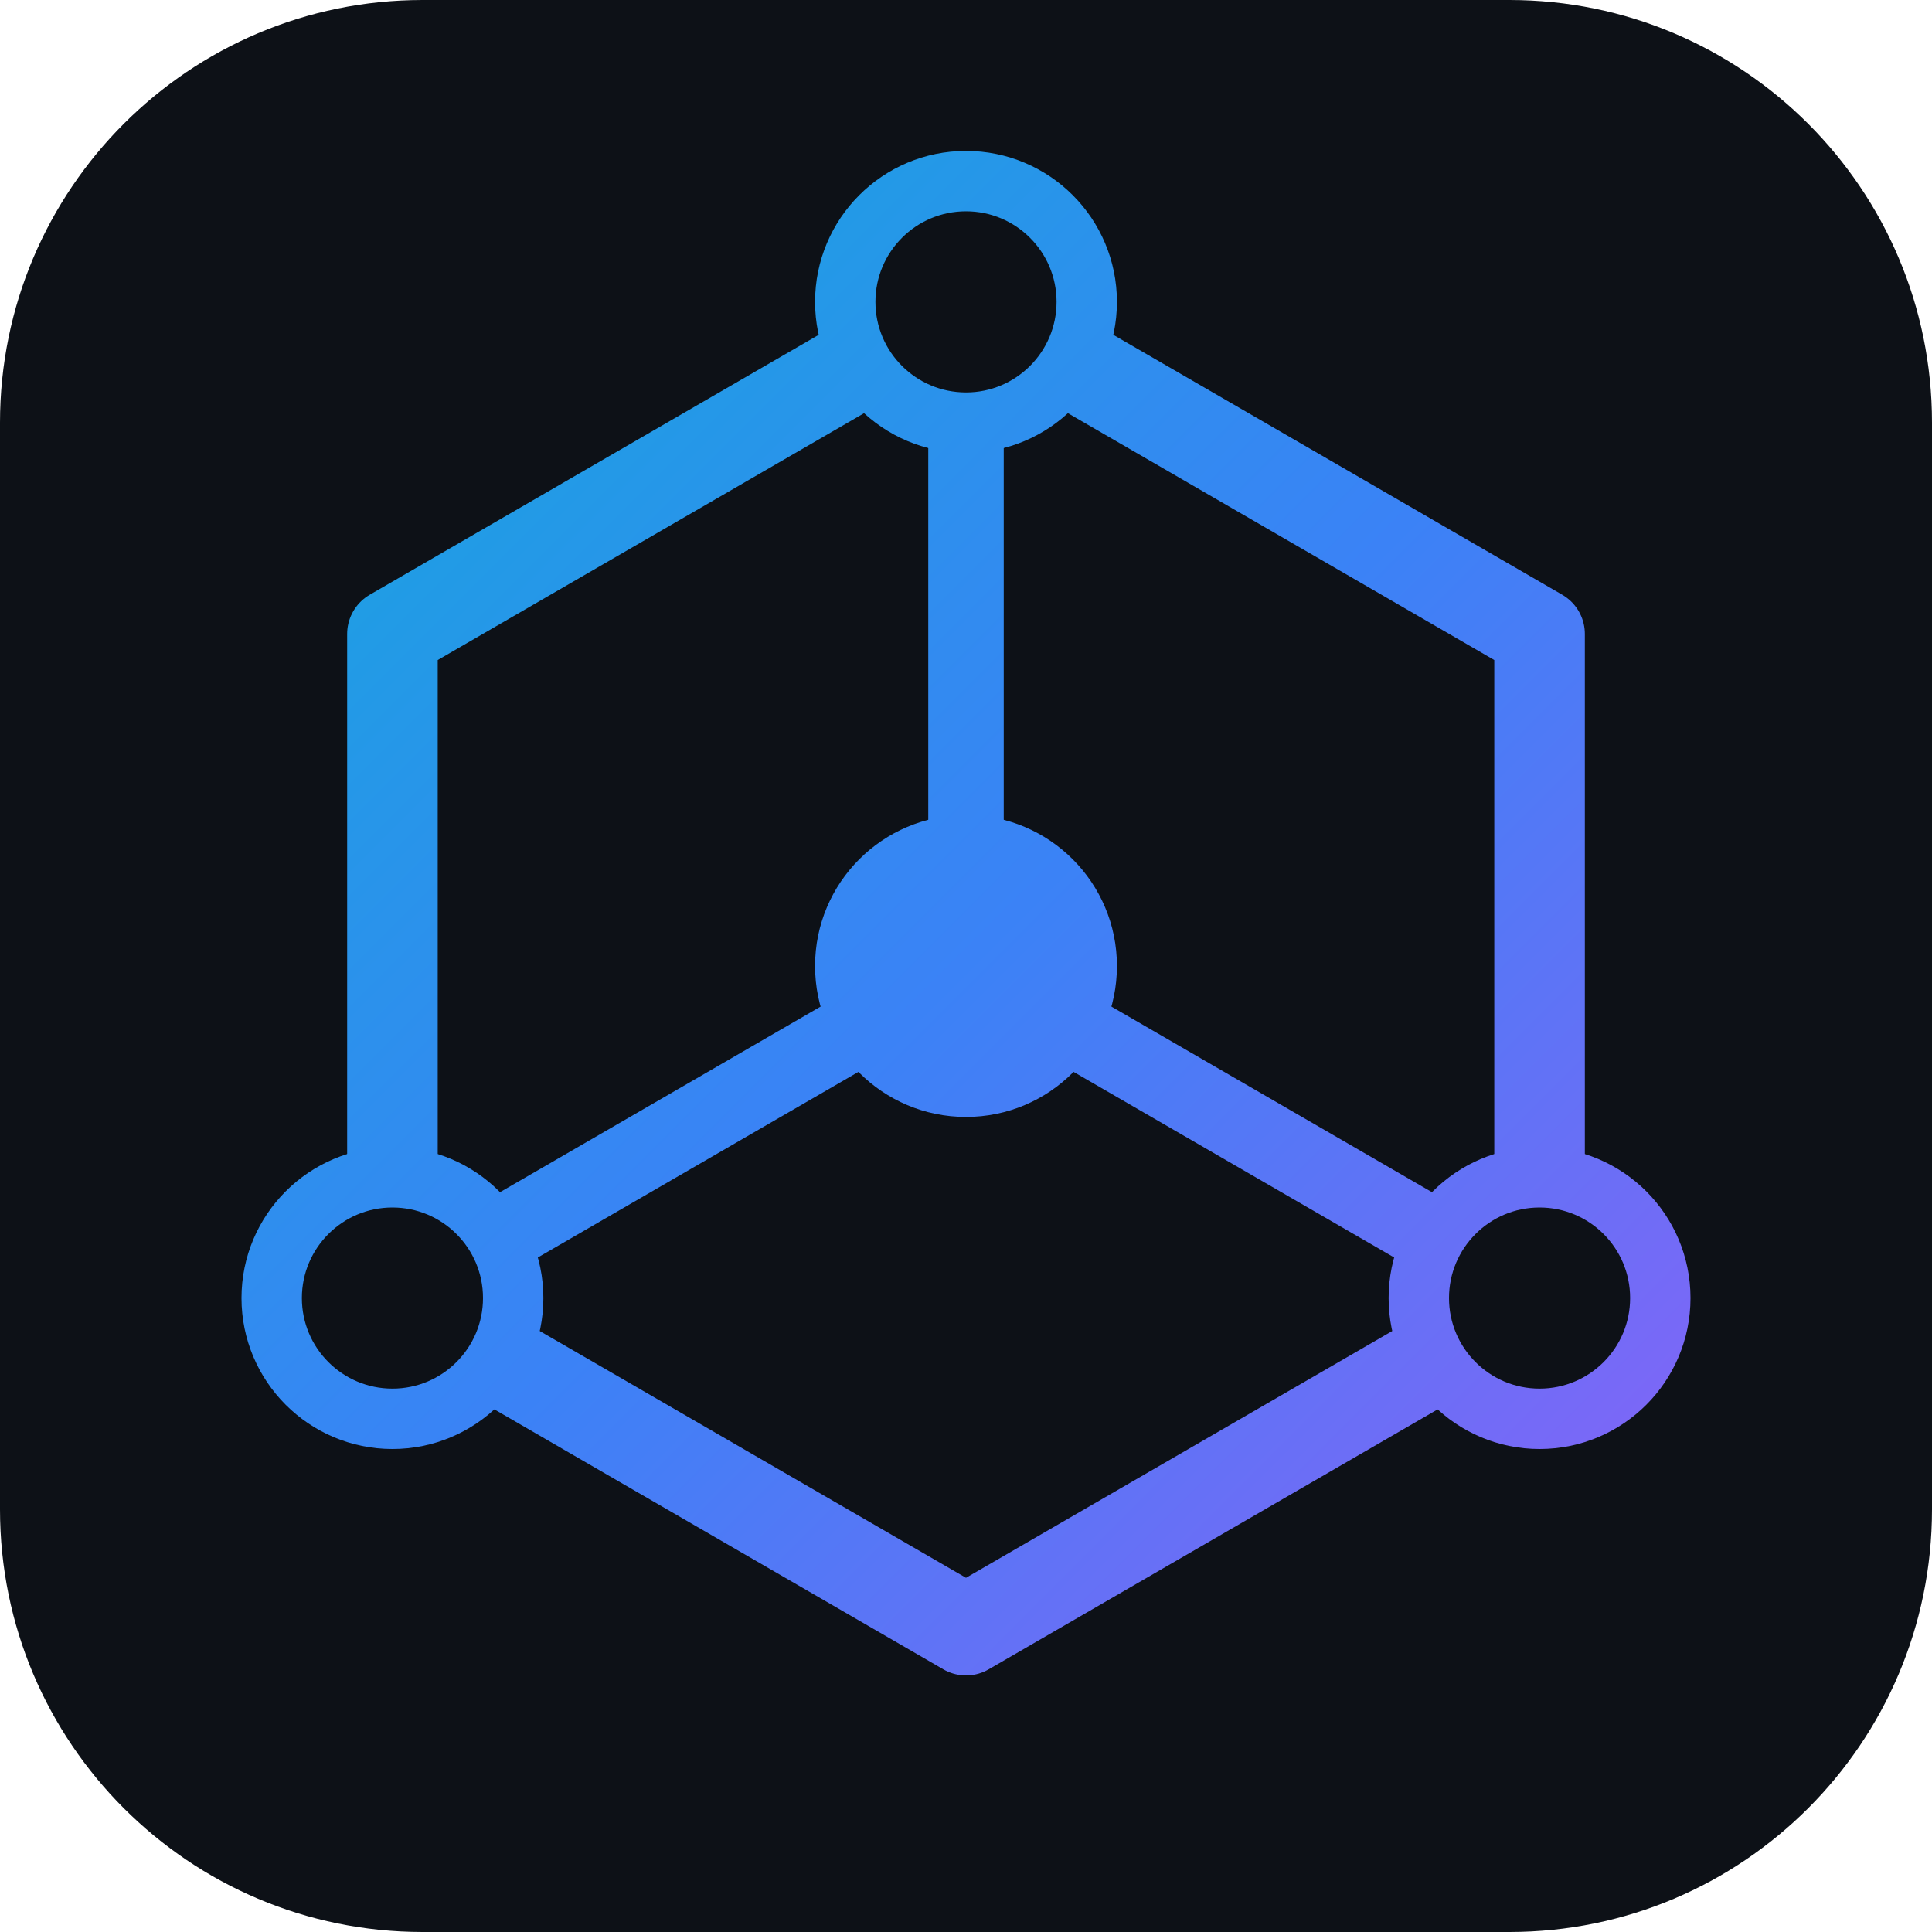
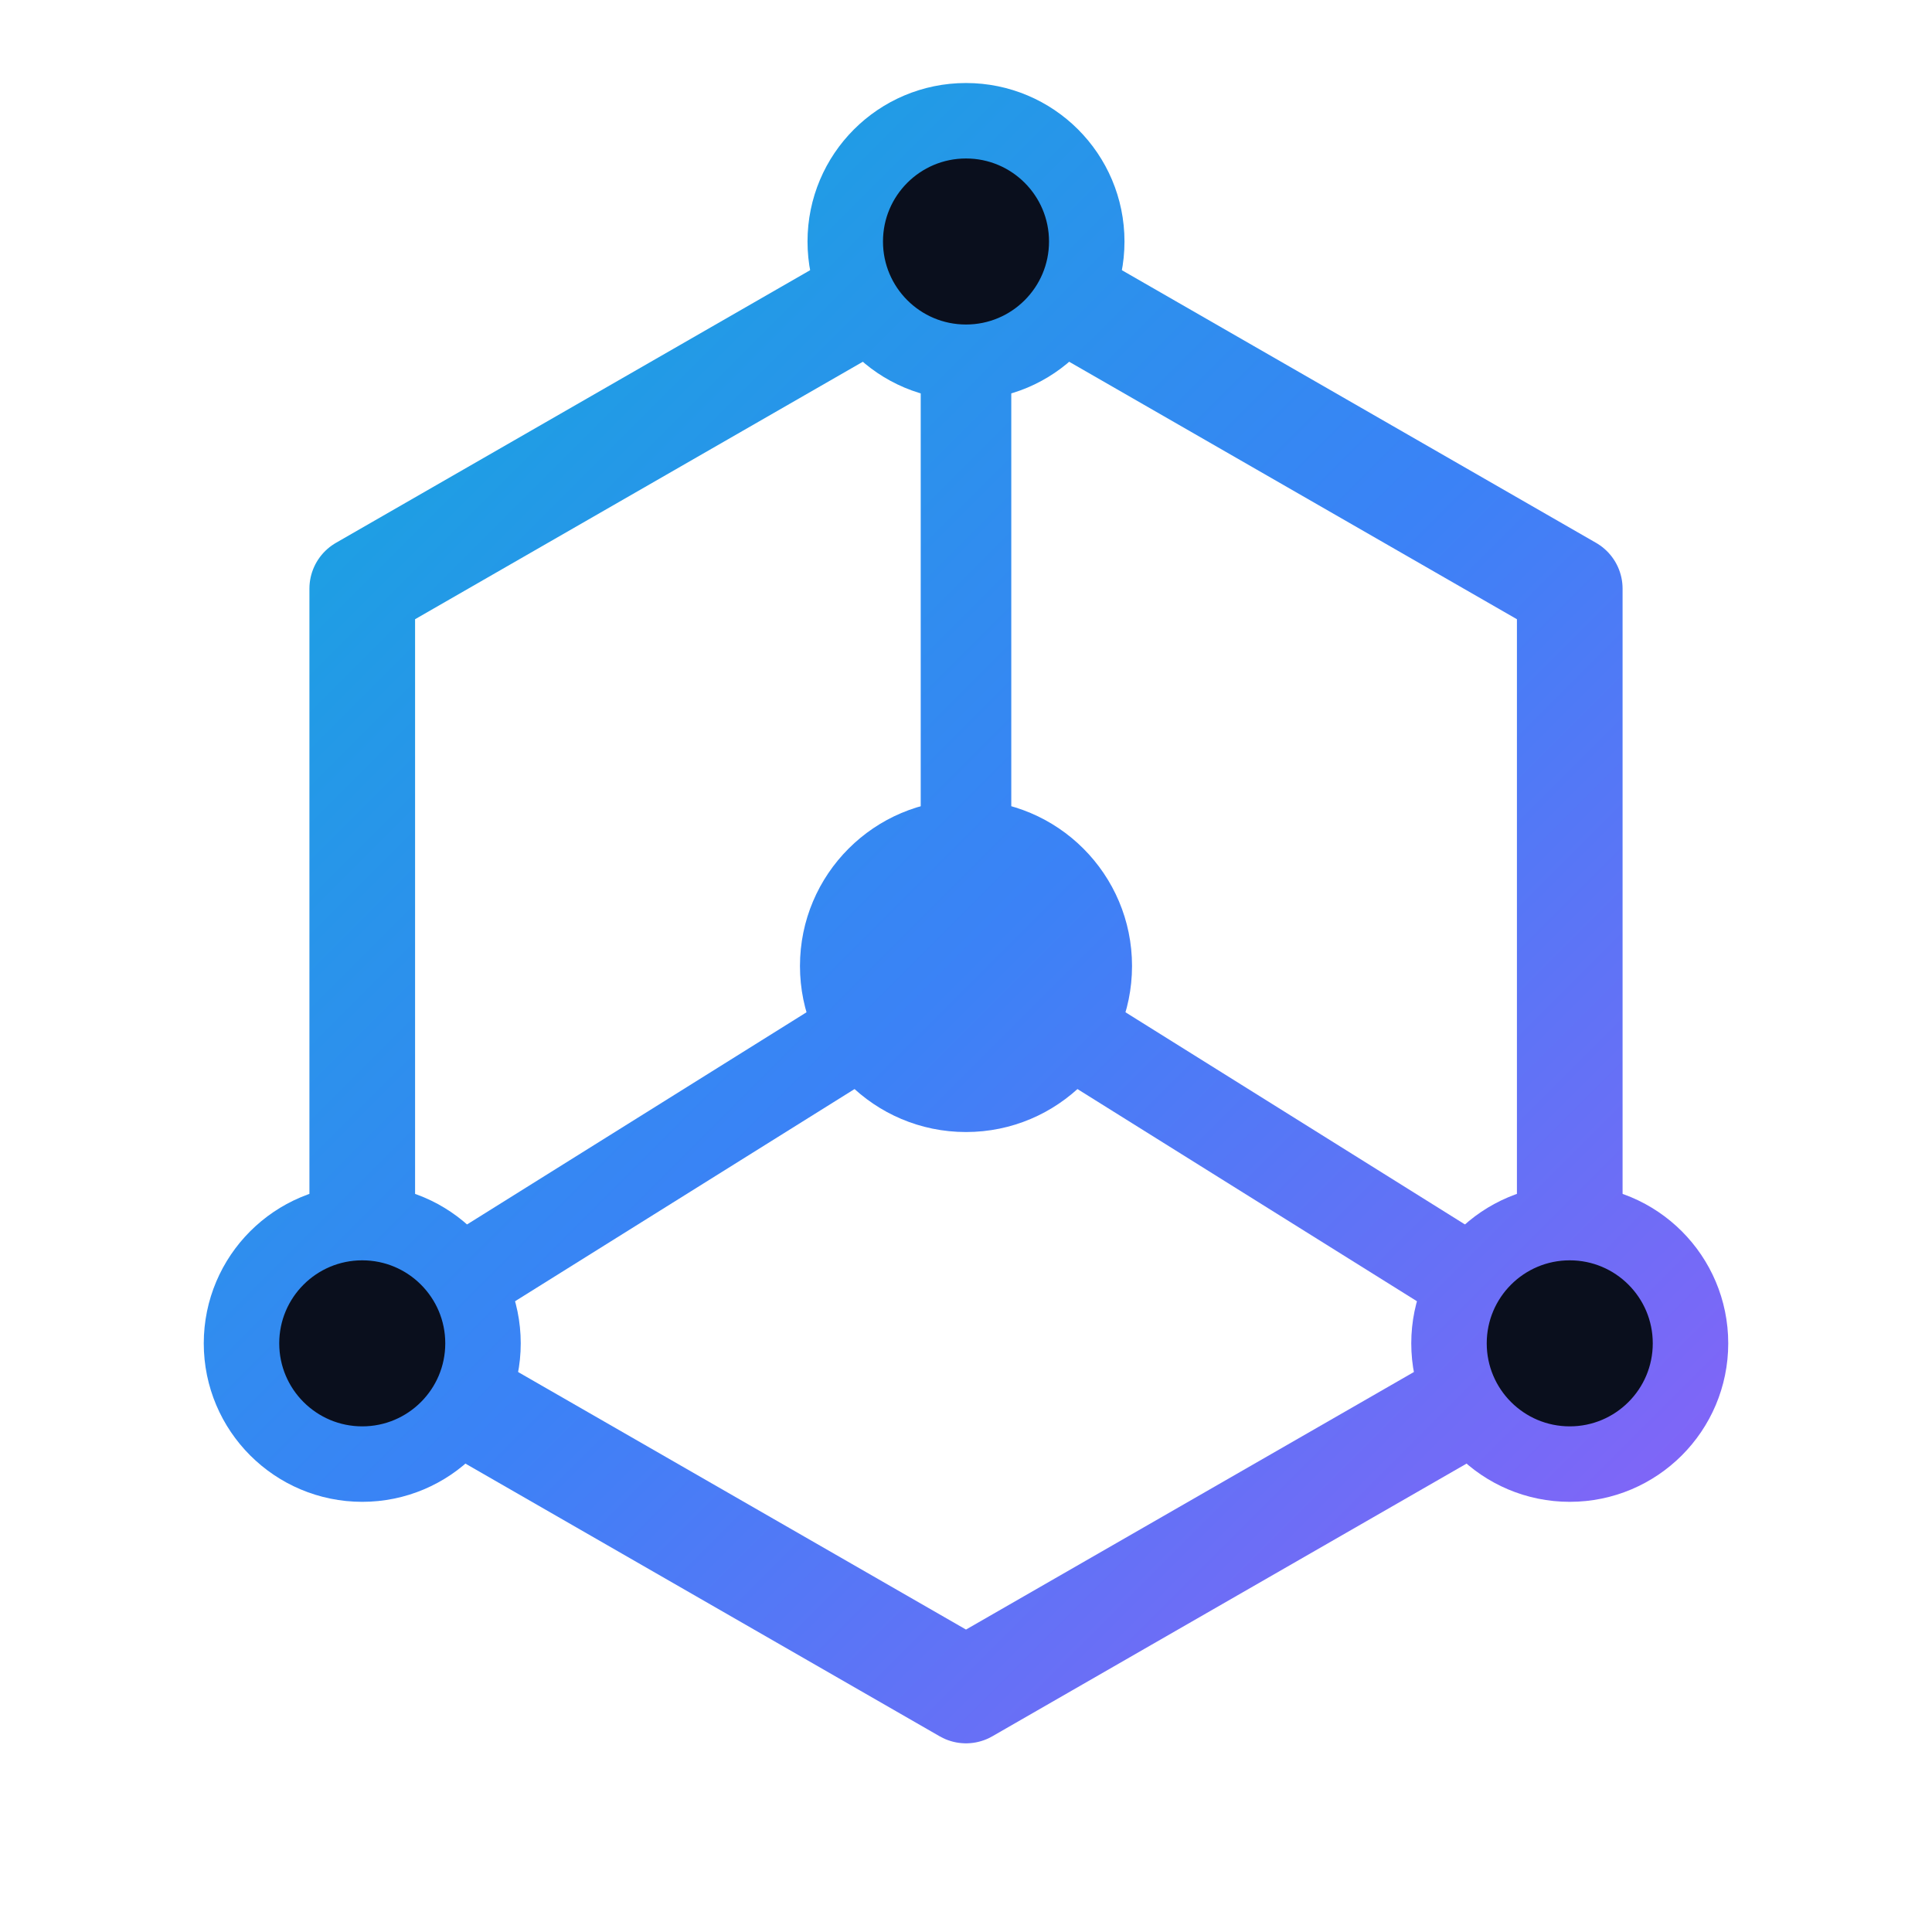
<svg xmlns="http://www.w3.org/2000/svg" viewBox="0 0 64 64" fill="none">
  <defs>
    <linearGradient id="g" x1="0" y1="0" x2="64" y2="64" gradientUnits="userSpaceOnUse">
      <stop offset="0%" stop-color="#06b6d4" />
      <stop offset="50%" stop-color="#3b82f6" />
      <stop offset="100%" stop-color="#a855f7" />
    </linearGradient>
  </defs>
-   <rect width="64" height="64" rx="14" fill="#0d1117" />
-   <polygon points="32,10 51,21 51,43 32,54 13,43 13,21" stroke="url(#g)" stroke-width="3" stroke-linejoin="round" stroke-linecap="round" />
-   <path d="M32,10 V32 L13,43 M32,32 L51,43" stroke="url(#g)" stroke-width="2.5" stroke-linecap="round" stroke-linejoin="round" />
-   <circle cx="32" cy="10" r="4" fill="#0d1117" stroke="url(#g)" stroke-width="2" />
-   <circle cx="13" cy="43" r="4" fill="#0d1117" stroke="url(#g)" stroke-width="2" />
-   <circle cx="51" cy="43" r="4" fill="#0d1117" stroke="url(#g)" stroke-width="2" />
-   <circle cx="32" cy="32" r="5" fill="url(#g)" />
+   <polygon points="32,8 52,19.5 52,44.5 32,56 12,44.5 12,19.5" stroke="url(#g)" stroke-width="3.5" stroke-linejoin="round" stroke-linecap="round" />
+   <path d="M32,8 V32 L12,44.5 M32,32 L52,44.5" stroke="url(#g)" stroke-width="3" stroke-linecap="round" stroke-linejoin="round" />
+   <circle cx="32" cy="8" r="4" fill="#0a0f1d" stroke="url(#g)" stroke-width="2.5" />
+   <circle cx="12" cy="44.5" r="4" fill="#0a0f1d" stroke="url(#g)" stroke-width="2.5" />
+   <circle cx="52" cy="44.5" r="4" fill="#0a0f1d" stroke="url(#g)" stroke-width="2.5" />
+   <circle cx="32" cy="32" r="5.5" fill="url(#g)" />
</svg>
